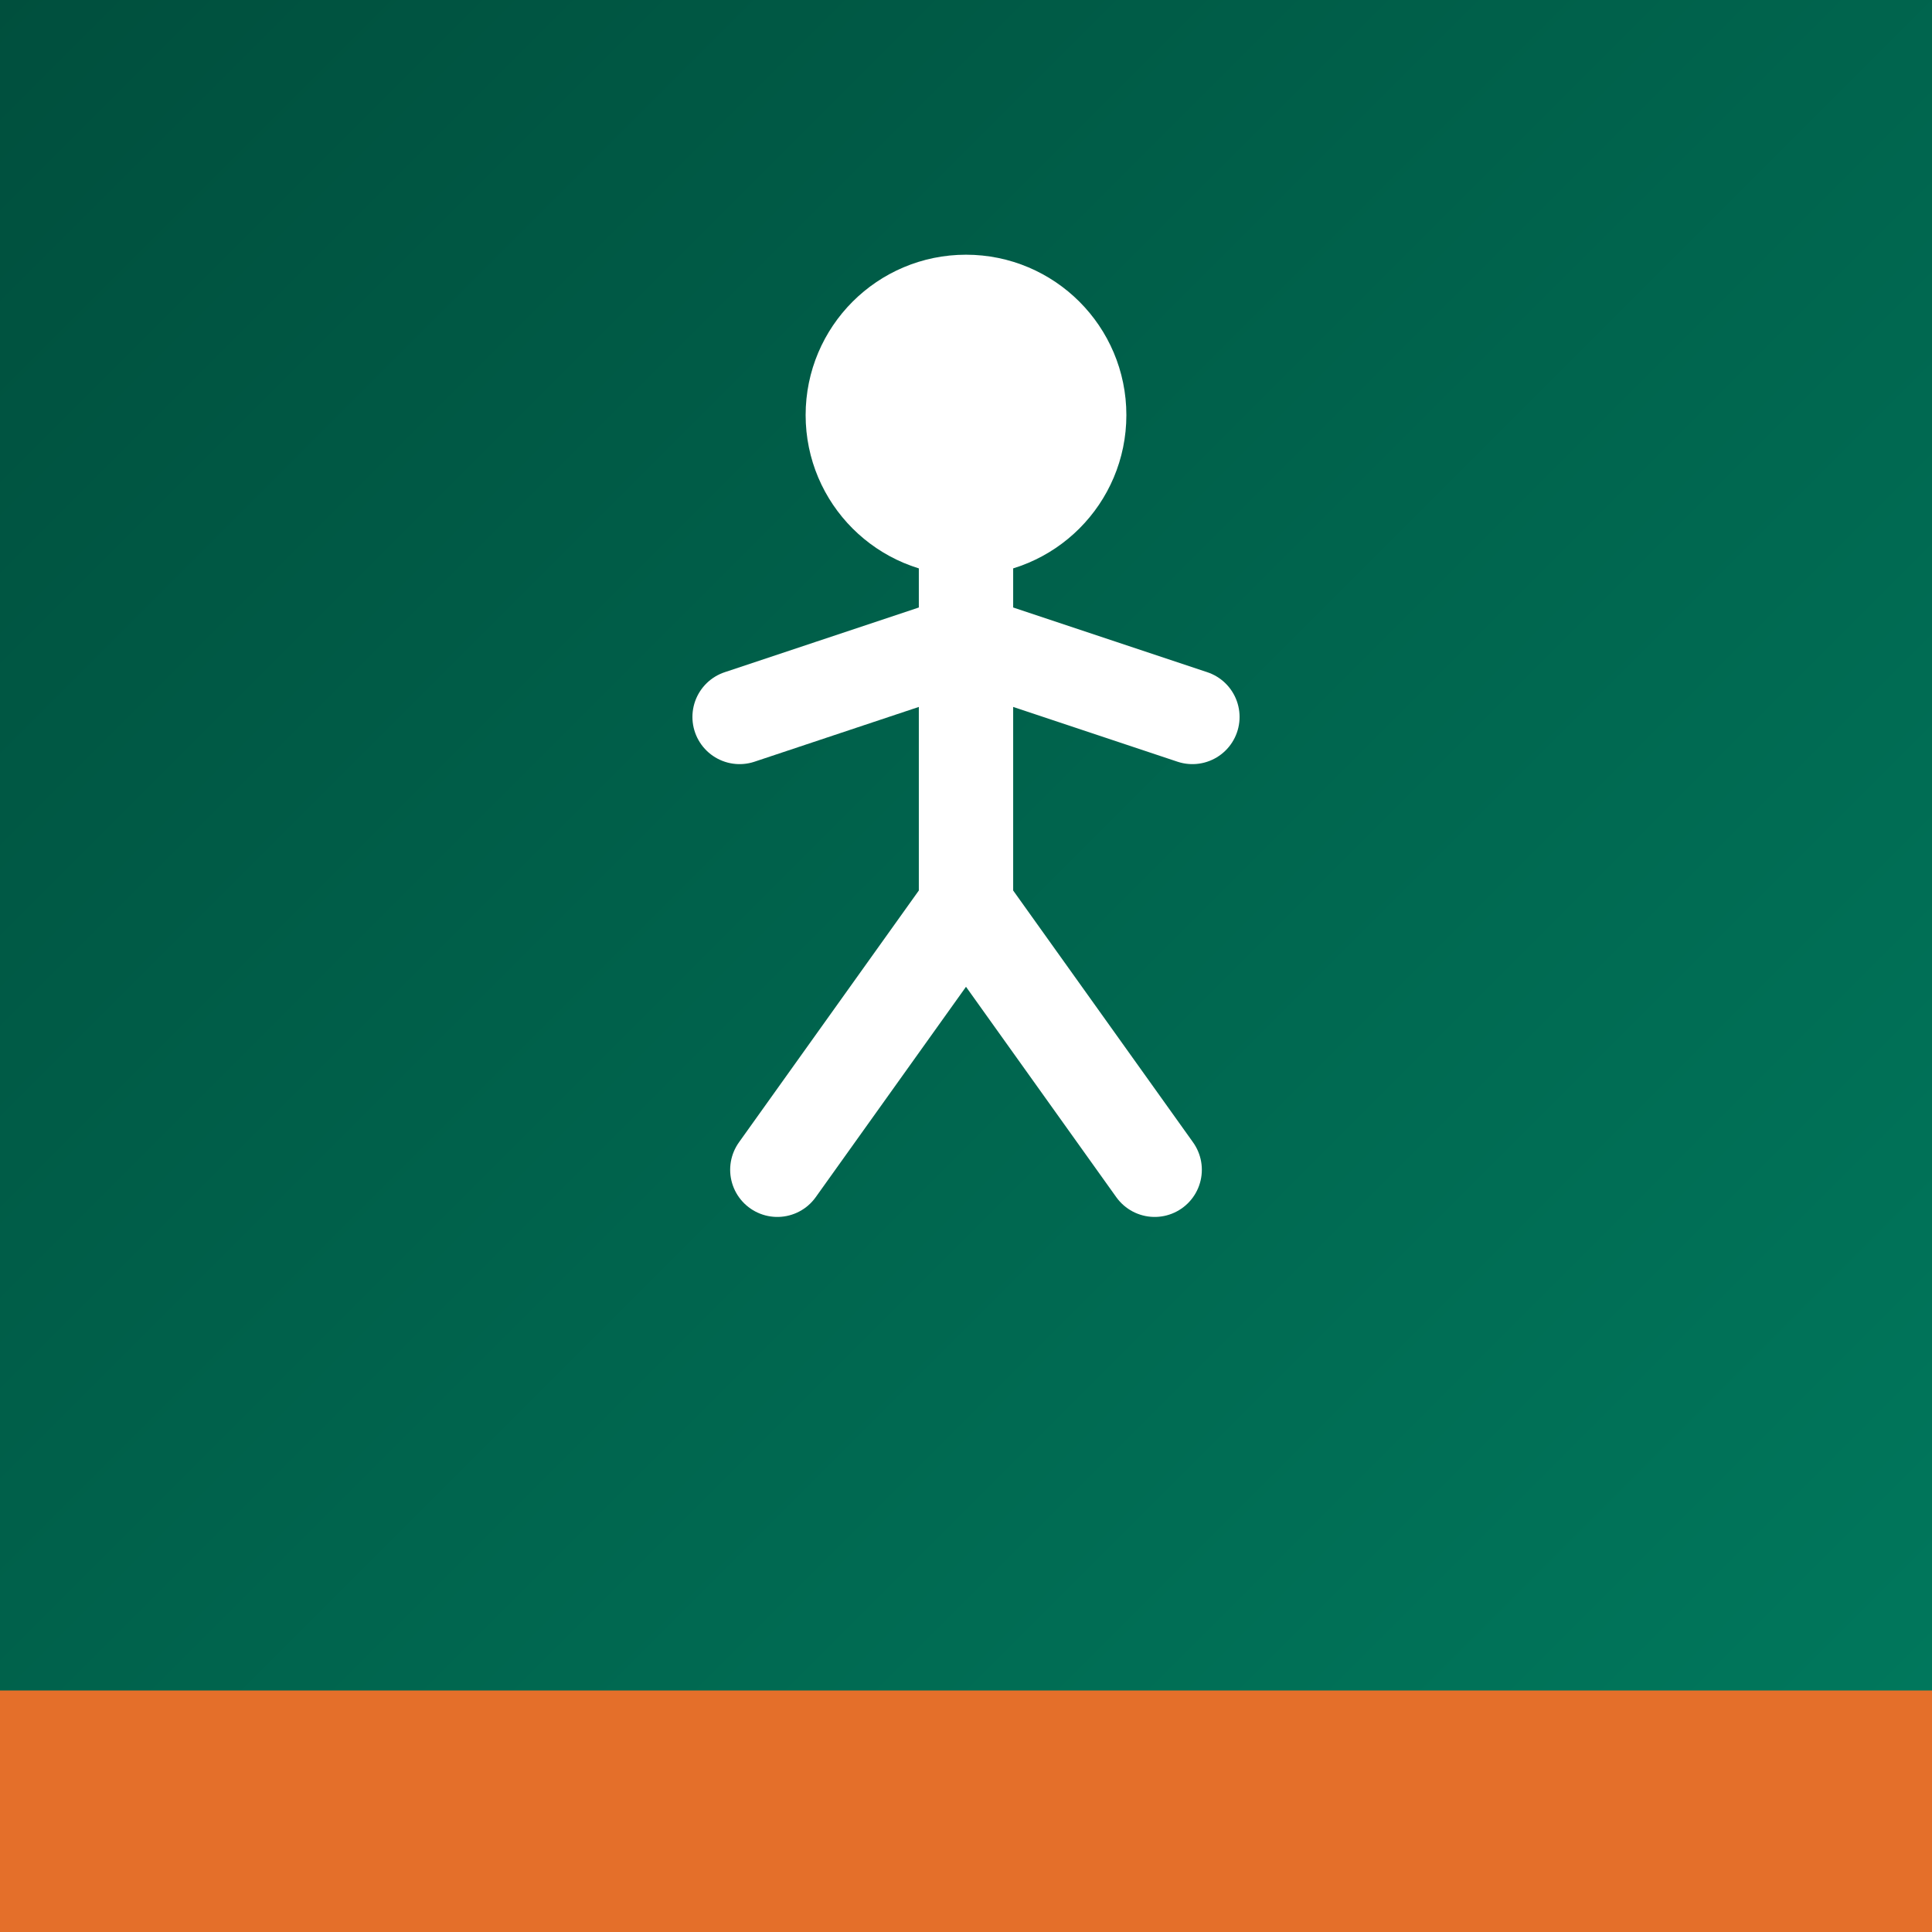
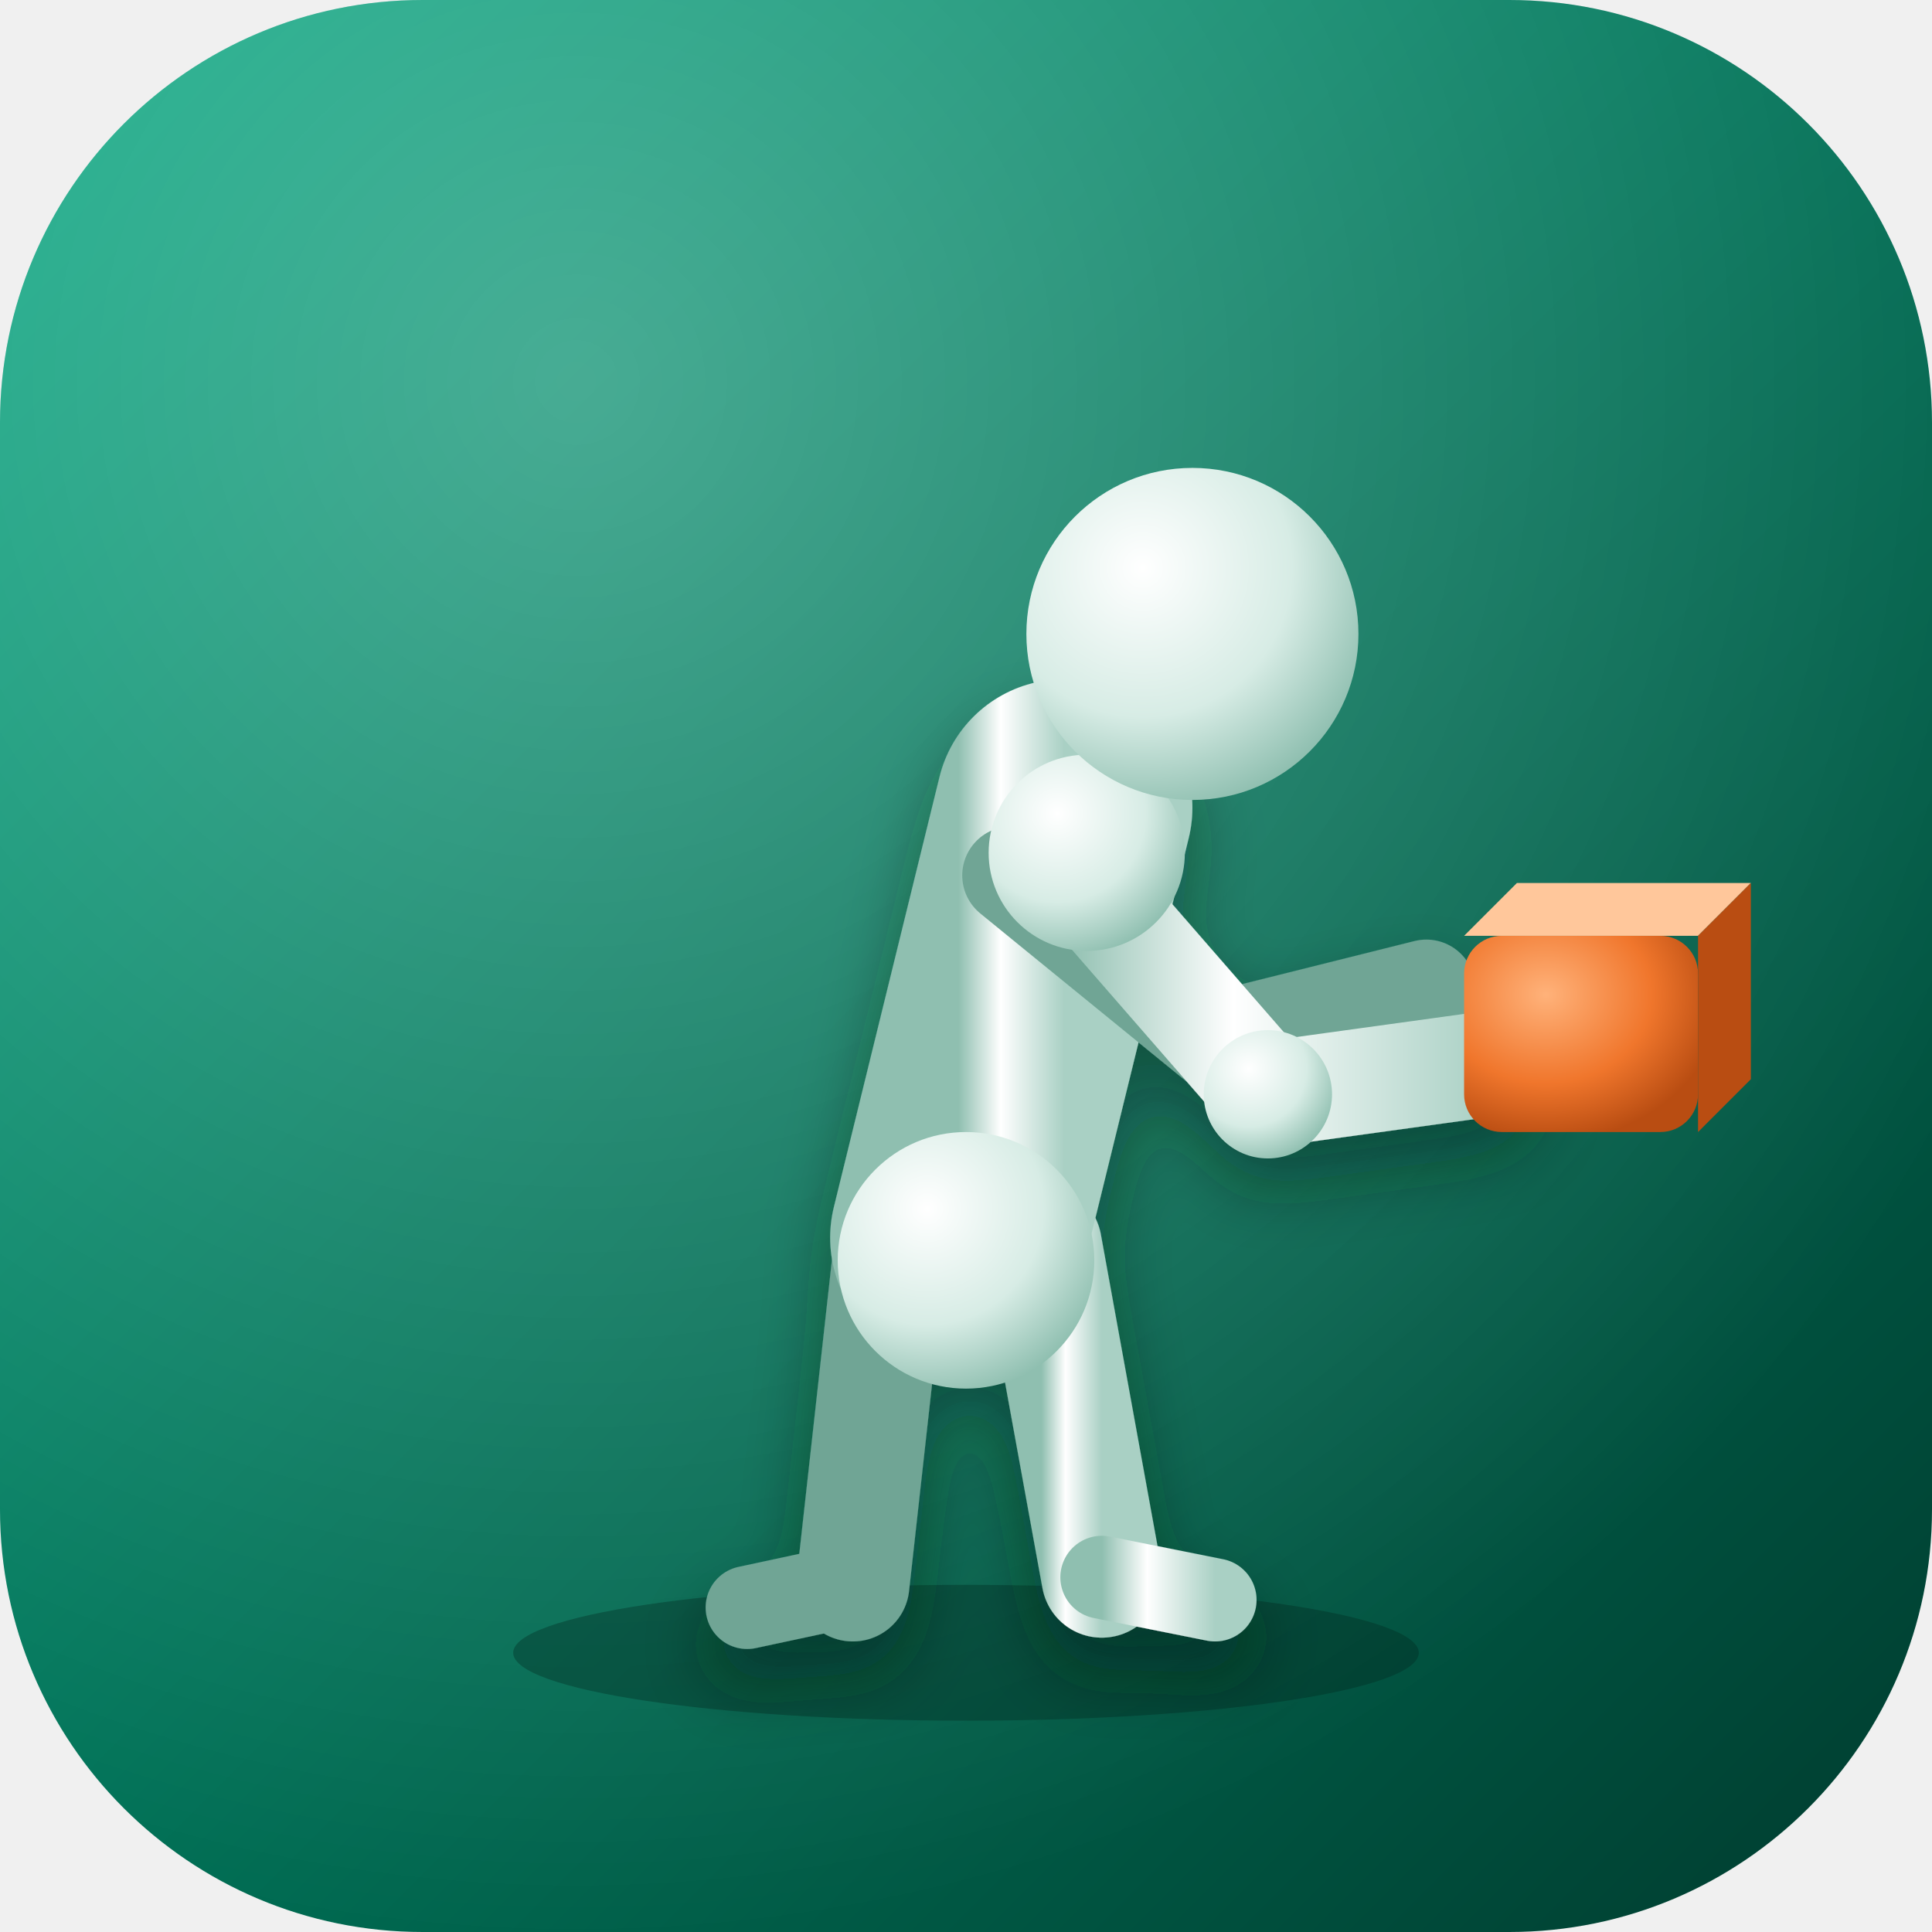
<svg xmlns="http://www.w3.org/2000/svg" viewBox="0 0 512 512">
  <defs>
-     <linearGradient id="g" x1="0" y1="0" x2="1" y2="1">
-       <stop offset="0" stop-color="#004F3D" />
-       <stop offset="1" stop-color="#007A5E" />
+     <linearGradient id="bg" x1="0" y1="0" x2="1" y2="1">
+       <stop offset="0" stop-color="#00a67e" />
+       <stop offset="1" stop-color="#003b2e" />
    </linearGradient>
+     <radialGradient id="glow" cx=".3" cy=".2" r=".8">
+       <stop offset="0" stop-color="#fff" stop-opacity=".28" />
+       <stop offset="1" stop-color="#fff" stop-opacity="0" />
+     </radialGradient>
+     <radialGradient id="sph" cx=".35" cy=".3" r=".75">
+       <stop offset="0" stop-color="#fff" />
+       <stop offset=".6" stop-color="#d7ece5" />
+       <stop offset="1" stop-color="#8fbfb0" />
+     </radialGradient>
+     <radialGradient id="org" cx=".35" cy=".3" r=".75">
+       <stop offset="0" stop-color="#ffb27a" />
+       <stop offset=".6" stop-color="#f0762c" />
+       <stop offset="1" stop-color="#b94d12" />
+     </radialGradient>
+     <linearGradient id="limb" x1="0" y1="0" x2="1" y2="0">
+       <stop offset="0" stop-color="#8fbfb0" />
+       <stop offset=".4" stop-color="#fff" />
+       <stop offset="1" stop-color="#a9d0c4" />
+     </linearGradient>
+     <filter id="sh" x="-30%" y="-30%" width="160%" height="160%">
+       <feDropShadow dx="0" dy="10" stdDeviation="9" flood-color="#00251c" flood-opacity=".45" />
+     </filter>
  </defs>
-   <rect width="512" height="512" fill="url(#g)" />
-   <rect y="448" width="512" height="64" fill="#E46F2A" />
-   <g transform="translate(96 40) scale(5)" fill="none" stroke="#fff" stroke-width="5" stroke-linecap="round" stroke-linejoin="round">
-     <circle cx="32" cy="14" r="6" fill="#fff" />
-     <path d="M32 22v18m0 0-10 14m10-14 10 14M20 30l12-4 12 4" />
+   <rect width="512" height="512" rx="112" fill="url(#bg)" />
+   <rect width="512" height="512" rx="112" fill="url(#glow)" />
+   <ellipse cx="256" cy="438" rx="120" ry="18" fill="#00251c" opacity=".35" />
+   <g filter="url(#sh)" stroke-linecap="round" fill="none">
+     <path d="M236 330 L226 420" stroke="#6fa595" stroke-width="30" />
+     <path d="M276 330 L292 418" stroke="url(#limb)" stroke-width="32" />
+     <path d="M292 418 L322 424" stroke="url(#limb)" stroke-width="22" />
+     <path d="M226 420 L198 426" stroke="#6fa595" stroke-width="22" />
+     <path d="M254 328 L282 214" stroke="url(#limb)" stroke-width="68" />
+     <path d="M268 232 L322 276 L378 262" stroke="#6fa595" stroke-width="26" />
+     <path d="M282 228 L336 290 L394 282" stroke="url(#limb)" stroke-width="28" />
  </g>
+   <circle cx="256" cy="334" r="34" fill="url(#sph)" />
+   <circle cx="336" cy="290" r="17" fill="url(#sph)" />
+   <circle cx="288" cy="226" r="26" fill="url(#sph)" />
+   <circle cx="316" cy="168" r="44" fill="url(#sph)" />
+   <rect x="388" y="248" width="62" height="52" rx="10" fill="url(#org)" />
+   <path d="M388 248 L402 234 L464 234 L450 248 Z" fill="#ffc79b" />
+   <path d="M450 248 L464 234 L464 286 L450 300 Z" fill="#b94d12" />
</svg>
